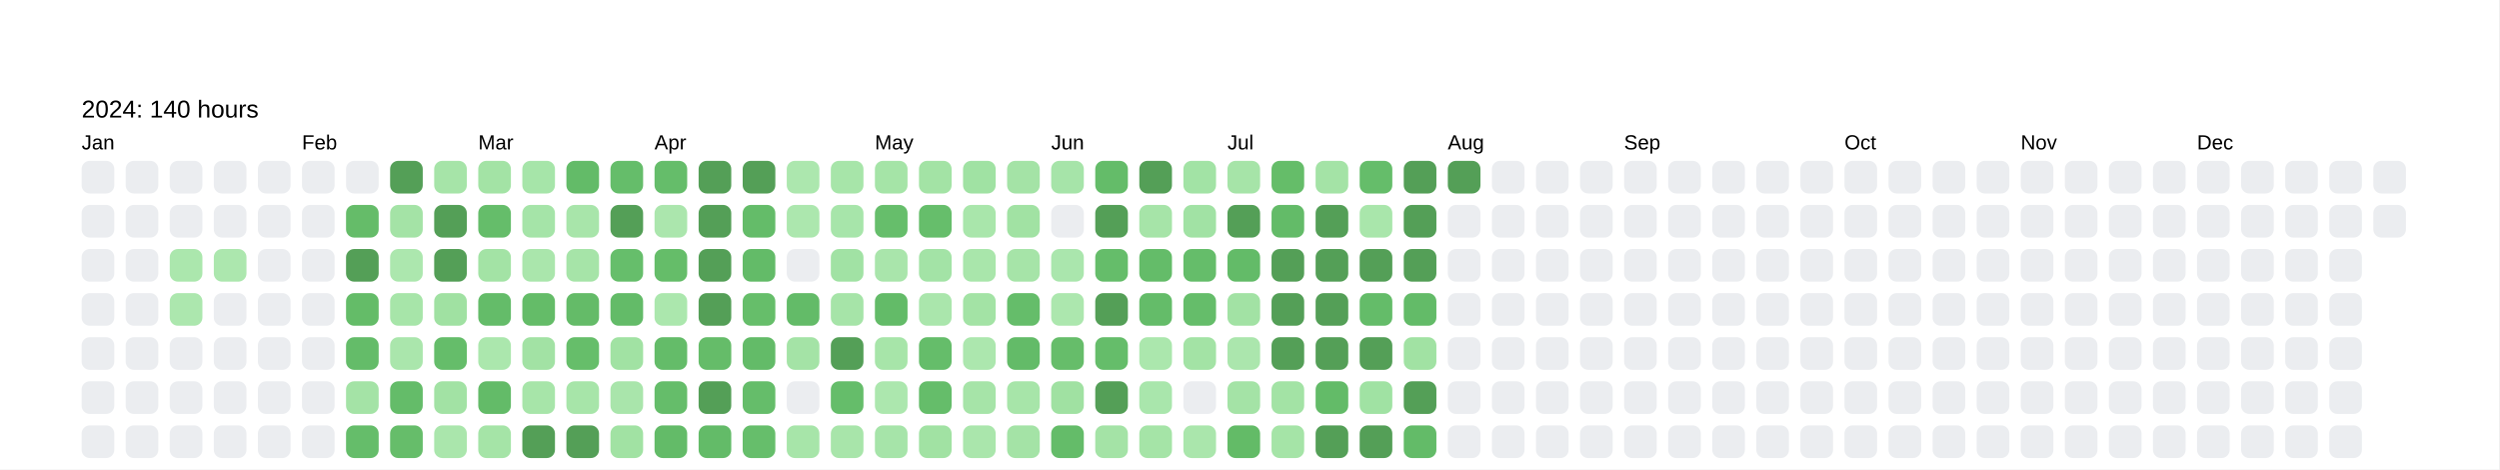
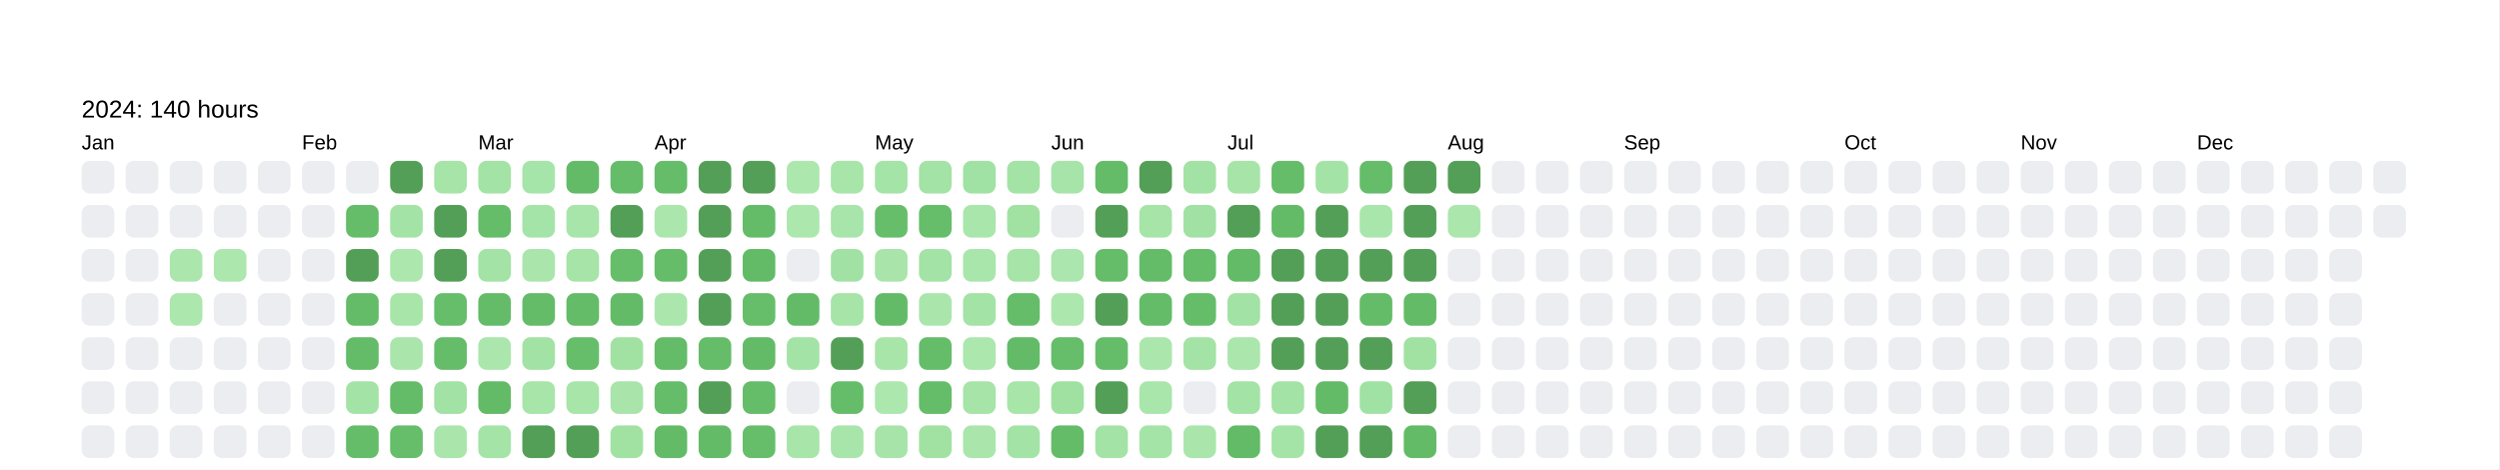
<svg xmlns="http://www.w3.org/2000/svg" baseProfile="full" height="57.5mm" version="1.1" viewBox="0,0,306.2,57.5" width="306.2mm">
  <defs />
  <rect fill="#FFFFFF" height="57.5" width="306.2" x="0" y="0" />
  <text fill="#000000" style="font-size:6px; font-family:Arial; font-weight:bold;" x="10" y="10" />
  <text fill="#000000" style="font-size:3px; font-family:Arial;" x="10" y="14.4">2024: 140 hours</text>
  <text fill="#000000" style="font-size:2.5px; font-family:Arial" x="10" y="18.3">Jan</text>
  <rect fill="#EBEDF0" height="4" rx="1" ry="1" width="4" x="10" y="19.7" />
  <rect fill="#EBEDF0" height="4" rx="1" ry="1" width="4" x="10" y="25.1" />
  <rect fill="#EBEDF0" height="4" rx="1" ry="1" width="4" x="10" y="30.5" />
  <rect fill="#EBEDF0" height="4" rx="1" ry="1" width="4" x="10" y="35.9" />
  <rect fill="#EBEDF0" height="4" rx="1" ry="1" width="4" x="10" y="41.3" />
  <rect fill="#EBEDF0" height="4" rx="1" ry="1" width="4" x="10" y="46.7" />
  <rect fill="#EBEDF0" height="4" rx="1" ry="1" width="4" x="10" y="52.1" />
  <rect fill="#EBEDF0" height="4" rx="1" ry="1" width="4" x="15.4" y="19.7" />
  <rect fill="#EBEDF0" height="4" rx="1" ry="1" width="4" x="15.4" y="25.1" />
  <rect fill="#EBEDF0" height="4" rx="1" ry="1" width="4" x="15.4" y="30.5" />
  <rect fill="#EBEDF0" height="4" rx="1" ry="1" width="4" x="15.4" y="35.9" />
  <rect fill="#EBEDF0" height="4" rx="1" ry="1" width="4" x="15.4" y="41.3" />
  <rect fill="#EBEDF0" height="4" rx="1" ry="1" width="4" x="15.4" y="46.7" />
  <rect fill="#EBEDF0" height="4" rx="1" ry="1" width="4" x="15.4" y="52.1" />
  <rect fill="#EBEDF0" height="4" rx="1" ry="1" width="4" x="20.8" y="19.7" />
  <rect fill="#EBEDF0" height="4" rx="1" ry="1" width="4" x="20.8" y="25.1" />
  <rect fill="#abe7ad" height="4" rx="1" ry="1" width="4" x="20.8" y="30.5" />
  <rect fill="#ace7ae" height="4" rx="1" ry="1" width="4" x="20.8" y="35.9" />
  <rect fill="#EBEDF0" height="4" rx="1" ry="1" width="4" x="20.8" y="41.3" />
  <rect fill="#EBEDF0" height="4" rx="1" ry="1" width="4" x="20.8" y="46.7" />
  <rect fill="#EBEDF0" height="4" rx="1" ry="1" width="4" x="20.8" y="52.1" />
  <rect fill="#EBEDF0" height="4" rx="1" ry="1" width="4" x="26.2" y="19.7" />
  <rect fill="#EBEDF0" height="4" rx="1" ry="1" width="4" x="26.2" y="25.1" />
  <rect fill="#ace7ae" height="4" rx="1" ry="1" width="4" x="26.2" y="30.5" />
  <rect fill="#EBEDF0" height="4" rx="1" ry="1" width="4" x="26.2" y="35.9" />
  <rect fill="#EBEDF0" height="4" rx="1" ry="1" width="4" x="26.2" y="41.3" />
  <rect fill="#EBEDF0" height="4" rx="1" ry="1" width="4" x="26.2" y="46.7" />
  <rect fill="#EBEDF0" height="4" rx="1" ry="1" width="4" x="26.2" y="52.1" />
  <rect fill="#EBEDF0" height="4" rx="1" ry="1" width="4" x="31.6" y="19.7" />
  <rect fill="#EBEDF0" height="4" rx="1" ry="1" width="4" x="31.6" y="25.1" />
  <rect fill="#EBEDF0" height="4" rx="1" ry="1" width="4" x="31.6" y="30.5" />
  <rect fill="#EBEDF0" height="4" rx="1" ry="1" width="4" x="31.6" y="35.9" />
  <rect fill="#EBEDF0" height="4" rx="1" ry="1" width="4" x="31.6" y="41.3" />
  <rect fill="#EBEDF0" height="4" rx="1" ry="1" width="4" x="31.6" y="46.7" />
  <rect fill="#EBEDF0" height="4" rx="1" ry="1" width="4" x="31.6" y="52.1" />
  <text fill="#000000" style="font-size:2.5px; font-family:Arial" x="37.0" y="18.3">Feb</text>
  <rect fill="#EBEDF0" height="4" rx="1" ry="1" width="4" x="37.0" y="19.7" />
  <rect fill="#EBEDF0" height="4" rx="1" ry="1" width="4" x="37.0" y="25.1" />
  <rect fill="#EBEDF0" height="4" rx="1" ry="1" width="4" x="37.0" y="30.5" />
  <rect fill="#EBEDF0" height="4" rx="1" ry="1" width="4" x="37.0" y="35.9" />
  <rect fill="#EBEDF0" height="4" rx="1" ry="1" width="4" x="37.0" y="41.3" />
  <rect fill="#EBEDF0" height="4" rx="1" ry="1" width="4" x="37.0" y="46.7" />
  <rect fill="#EBEDF0" height="4" rx="1" ry="1" width="4" x="37.0" y="52.1" />
  <rect fill="#EBEDF0" height="4" rx="1" ry="1" width="4" x="42.4" y="19.7" />
  <rect fill="#65bc69" height="4" rx="1" ry="1" width="4" x="42.4" y="25.1" />
  <rect fill="#549F57" height="4" rx="1" ry="1" width="4" x="42.4" y="30.5" />
  <rect fill="#64bc68" height="4" rx="1" ry="1" width="4" x="42.4" y="35.9" />
  <rect fill="#64bc69" height="4" rx="1" ry="1" width="4" x="42.4" y="41.3" />
  <rect fill="#a4e3a6" height="4" rx="1" ry="1" width="4" x="42.4" y="46.7" />
  <rect fill="#65bd6a" height="4" rx="1" ry="1" width="4" x="42.4" y="52.1" />
  <rect fill="#549F57" height="4" rx="1" ry="1" width="4" x="47.8" y="19.7" />
  <rect fill="#a4e3a6" height="4" rx="1" ry="1" width="4" x="47.8" y="25.1" />
  <rect fill="#ace7ae" height="4" rx="1" ry="1" width="4" x="47.8" y="30.5" />
  <rect fill="#a7e5a9" height="4" rx="1" ry="1" width="4" x="47.8" y="35.9" />
  <rect fill="#aae6ac" height="4" rx="1" ry="1" width="4" x="47.8" y="41.3" />
  <rect fill="#64bc69" height="4" rx="1" ry="1" width="4" x="47.8" y="46.7" />
  <rect fill="#66bd6a" height="4" rx="1" ry="1" width="4" x="47.8" y="52.1" />
  <rect fill="#a6e4a8" height="4" rx="1" ry="1" width="4" x="53.2" y="19.7" />
  <rect fill="#549F57" height="4" rx="1" ry="1" width="4" x="53.2" y="25.1" />
  <rect fill="#549F57" height="4" rx="1" ry="1" width="4" x="53.2" y="30.5" />
-   <rect fill="#a0e1a2" height="4" rx="1" ry="1" width="4" x="53.2" y="35.9" />
+   <rect fill="#66be6b" height="4" rx="1" ry="1" width="4" x="53.2" y="35.9" />
  <rect fill="#65bd6a" height="4" rx="1" ry="1" width="4" x="53.2" y="41.3" />
  <rect fill="#a2e2a4" height="4" rx="1" ry="1" width="4" x="53.2" y="46.7" />
  <rect fill="#aae6ac" height="4" rx="1" ry="1" width="4" x="53.2" y="52.1" />
  <text fill="#000000" style="font-size:2.5px; font-family:Arial" x="58.6" y="18.3">Mar</text>
  <rect fill="#a3e3a5" height="4" rx="1" ry="1" width="4" x="58.6" y="19.7" />
  <rect fill="#65bd6a" height="4" rx="1" ry="1" width="4" x="58.6" y="25.1" />
  <rect fill="#a3e3a5" height="4" rx="1" ry="1" width="4" x="58.6" y="30.5" />
  <rect fill="#64bc69" height="4" rx="1" ry="1" width="4" x="58.6" y="35.9" />
  <rect fill="#abe7ad" height="4" rx="1" ry="1" width="4" x="58.6" y="41.3" />
  <rect fill="#63bb68" height="4" rx="1" ry="1" width="4" x="58.6" y="46.7" />
  <rect fill="#a5e4a7" height="4" rx="1" ry="1" width="4" x="58.6" y="52.1" />
  <rect fill="#a6e5a9" height="4" rx="1" ry="1" width="4" x="64" y="19.7" />
  <rect fill="#a5e4a8" height="4" rx="1" ry="1" width="4" x="64" y="25.1" />
  <rect fill="#aae6ac" height="4" rx="1" ry="1" width="4" x="64" y="30.5" />
  <rect fill="#64bc68" height="4" rx="1" ry="1" width="4" x="64" y="35.9" />
  <rect fill="#a2e2a4" height="4" rx="1" ry="1" width="4" x="64" y="41.3" />
  <rect fill="#a7e5a9" height="4" rx="1" ry="1" width="4" x="64" y="46.7" />
  <rect fill="#549F57" height="4" rx="1" ry="1" width="4" x="64" y="52.1" />
  <rect fill="#63bb68" height="4" rx="1" ry="1" width="4" x="69.4" y="19.7" />
  <rect fill="#a8e5aa" height="4" rx="1" ry="1" width="4" x="69.4" y="25.1" />
  <rect fill="#a6e4a8" height="4" rx="1" ry="1" width="4" x="69.4" y="30.5" />
  <rect fill="#64bb68" height="4" rx="1" ry="1" width="4" x="69.4" y="35.9" />
  <rect fill="#66be6a" height="4" rx="1" ry="1" width="4" x="69.4" y="41.3" />
  <rect fill="#a7e5a9" height="4" rx="1" ry="1" width="4" x="69.4" y="46.7" />
  <rect fill="#549F57" height="4" rx="1" ry="1" width="4" x="69.4" y="52.1" />
  <rect fill="#65bd6a" height="4" rx="1" ry="1" width="4" x="74.8" y="19.7" />
  <rect fill="#549F57" height="4" rx="1" ry="1" width="4" x="74.8" y="25.1" />
  <rect fill="#66be6b" height="4" rx="1" ry="1" width="4" x="74.8" y="30.5" />
  <rect fill="#63bb68" height="4" rx="1" ry="1" width="4" x="74.8" y="35.9" />
  <rect fill="#a1e2a3" height="4" rx="1" ry="1" width="4" x="74.8" y="41.3" />
  <rect fill="#a9e5ab" height="4" rx="1" ry="1" width="4" x="74.8" y="46.7" />
  <rect fill="#a1e2a3" height="4" rx="1" ry="1" width="4" x="74.8" y="52.1" />
  <text fill="#000000" style="font-size:2.5px; font-family:Arial" x="80.2" y="18.3">Apr</text>
  <rect fill="#65bd6a" height="4" rx="1" ry="1" width="4" x="80.2" y="19.7" />
  <rect fill="#abe6ad" height="4" rx="1" ry="1" width="4" x="80.2" y="25.1" />
  <rect fill="#65bd69" height="4" rx="1" ry="1" width="4" x="80.2" y="30.5" />
  <rect fill="#abe7ad" height="4" rx="1" ry="1" width="4" x="80.2" y="35.9" />
  <rect fill="#64bc69" height="4" rx="1" ry="1" width="4" x="80.2" y="41.3" />
  <rect fill="#65bd6a" height="4" rx="1" ry="1" width="4" x="80.2" y="46.7" />
  <rect fill="#63bb68" height="4" rx="1" ry="1" width="4" x="80.2" y="52.1" />
  <rect fill="#549F57" height="4" rx="1" ry="1" width="4" x="85.6" y="19.7" />
  <rect fill="#549F57" height="4" rx="1" ry="1" width="4" x="85.6" y="25.1" />
  <rect fill="#549F57" height="4" rx="1" ry="1" width="4" x="85.6" y="30.5" />
  <rect fill="#549F57" height="4" rx="1" ry="1" width="4" x="85.6" y="35.9" />
  <rect fill="#65bc69" height="4" rx="1" ry="1" width="4" x="85.6" y="41.3" />
  <rect fill="#549F57" height="4" rx="1" ry="1" width="4" x="85.6" y="46.7" />
  <rect fill="#63bb68" height="4" rx="1" ry="1" width="4" x="85.6" y="52.1" />
  <rect fill="#549F57" height="4" rx="1" ry="1" width="4" x="91" y="19.7" />
  <rect fill="#64bc69" height="4" rx="1" ry="1" width="4" x="91" y="25.1" />
  <rect fill="#63bb68" height="4" rx="1" ry="1" width="4" x="91" y="30.5" />
  <rect fill="#66be6a" height="4" rx="1" ry="1" width="4" x="91" y="35.9" />
  <rect fill="#63bb68" height="4" rx="1" ry="1" width="4" x="91" y="41.3" />
  <rect fill="#65bd6a" height="4" rx="1" ry="1" width="4" x="91" y="46.7" />
  <rect fill="#66be6b" height="4" rx="1" ry="1" width="4" x="91" y="52.1" />
  <rect fill="#ace7ae" height="4" rx="1" ry="1" width="4" x="96.4" y="19.7" />
  <rect fill="#ace7ae" height="4" rx="1" ry="1" width="4" x="96.4" y="25.1" />
  <rect fill="#EBEDF0" height="4" rx="1" ry="1" width="4" x="96.4" y="30.5" />
  <rect fill="#63bb68" height="4" rx="1" ry="1" width="4" x="96.4" y="35.9" />
  <rect fill="#a4e3a6" height="4" rx="1" ry="1" width="4" x="96.4" y="41.3" />
  <rect fill="#EBEDF0" height="4" rx="1" ry="1" width="4" x="96.4" y="46.7" />
  <rect fill="#a7e5a9" height="4" rx="1" ry="1" width="4" x="96.4" y="52.1" />
  <rect fill="#a7e5a9" height="4" rx="1" ry="1" width="4" x="101.8" y="19.7" />
  <rect fill="#a7e5aa" height="4" rx="1" ry="1" width="4" x="101.8" y="25.1" />
  <rect fill="#a1e2a4" height="4" rx="1" ry="1" width="4" x="101.8" y="30.5" />
  <rect fill="#a6e4a8" height="4" rx="1" ry="1" width="4" x="101.8" y="35.9" />
  <rect fill="#549F57" height="4" rx="1" ry="1" width="4" x="101.8" y="41.3" />
  <rect fill="#65bd6a" height="4" rx="1" ry="1" width="4" x="101.8" y="46.7" />
  <rect fill="#a8e5aa" height="4" rx="1" ry="1" width="4" x="101.8" y="52.1" />
  <text fill="#000000" style="font-size:2.5px; font-family:Arial" x="107.2" y="18.3">May</text>
  <rect fill="#a5e4a7" height="4" rx="1" ry="1" width="4" x="107.2" y="19.7" />
  <rect fill="#66be6b" height="4" rx="1" ry="1" width="4" x="107.2" y="25.1" />
  <rect fill="#a9e5ab" height="4" rx="1" ry="1" width="4" x="107.2" y="30.5" />
  <rect fill="#63bb68" height="4" rx="1" ry="1" width="4" x="107.2" y="35.9" />
  <rect fill="#a7e5a9" height="4" rx="1" ry="1" width="4" x="107.2" y="41.3" />
  <rect fill="#ace7ae" height="4" rx="1" ry="1" width="4" x="107.2" y="46.7" />
  <rect fill="#a6e4a9" height="4" rx="1" ry="1" width="4" x="107.2" y="52.1" />
  <rect fill="#a3e3a5" height="4" rx="1" ry="1" width="4" x="112.6" y="19.7" />
  <rect fill="#66be6b" height="4" rx="1" ry="1" width="4" x="112.6" y="25.1" />
  <rect fill="#a3e3a6" height="4" rx="1" ry="1" width="4" x="112.6" y="30.5" />
  <rect fill="#aae6ac" height="4" rx="1" ry="1" width="4" x="112.6" y="35.9" />
  <rect fill="#65bd6a" height="4" rx="1" ry="1" width="4" x="112.6" y="41.3" />
  <rect fill="#65bd6a" height="4" rx="1" ry="1" width="4" x="112.6" y="46.7" />
  <rect fill="#a1e2a3" height="4" rx="1" ry="1" width="4" x="112.6" y="52.1" />
  <rect fill="#a0e2a3" height="4" rx="1" ry="1" width="4" x="118" y="19.7" />
  <rect fill="#a9e6ab" height="4" rx="1" ry="1" width="4" x="118" y="25.1" />
  <rect fill="#a9e6ab" height="4" rx="1" ry="1" width="4" x="118" y="30.5" />
  <rect fill="#a3e3a5" height="4" rx="1" ry="1" width="4" x="118" y="35.9" />
  <rect fill="#ace7ae" height="4" rx="1" ry="1" width="4" x="118" y="41.3" />
  <rect fill="#a6e4a8" height="4" rx="1" ry="1" width="4" x="118" y="46.7" />
  <rect fill="#aae6ac" height="4" rx="1" ry="1" width="4" x="118" y="52.1" />
  <rect fill="#a4e3a6" height="4" rx="1" ry="1" width="4" x="123.4" y="19.7" />
  <rect fill="#a1e2a3" height="4" rx="1" ry="1" width="4" x="123.4" y="25.1" />
  <rect fill="#a6e4a8" height="4" rx="1" ry="1" width="4" x="123.4" y="30.5" />
  <rect fill="#65bd6a" height="4" rx="1" ry="1" width="4" x="123.4" y="35.9" />
  <rect fill="#63bb68" height="4" rx="1" ry="1" width="4" x="123.4" y="41.3" />
  <rect fill="#a7e5a9" height="4" rx="1" ry="1" width="4" x="123.4" y="46.7" />
  <rect fill="#a4e3a6" height="4" rx="1" ry="1" width="4" x="123.4" y="52.1" />
  <text fill="#000000" style="font-size:2.5px; font-family:Arial" x="128.8" y="18.3">Jun</text>
  <rect fill="#a6e4a9" height="4" rx="1" ry="1" width="4" x="128.8" y="19.7" />
  <rect fill="#EBEDF0" height="4" rx="1" ry="1" width="4" x="128.8" y="25.1" />
  <rect fill="#aae6ad" height="4" rx="1" ry="1" width="4" x="128.8" y="30.5" />
  <rect fill="#ace7ae" height="4" rx="1" ry="1" width="4" x="128.8" y="35.9" />
  <rect fill="#66bd6a" height="4" rx="1" ry="1" width="4" x="128.8" y="41.3" />
  <rect fill="#a0e1a2" height="4" rx="1" ry="1" width="4" x="128.8" y="46.7" />
  <rect fill="#64bc69" height="4" rx="1" ry="1" width="4" x="128.8" y="52.1" />
  <rect fill="#64bc69" height="4" rx="1" ry="1" width="4" x="134.2" y="19.7" />
  <rect fill="#549F57" height="4" rx="1" ry="1" width="4" x="134.2" y="25.1" />
  <rect fill="#65bd6a" height="4" rx="1" ry="1" width="4" x="134.2" y="30.5" />
  <rect fill="#549F57" height="4" rx="1" ry="1" width="4" x="134.2" y="35.9" />
  <rect fill="#65bd6a" height="4" rx="1" ry="1" width="4" x="134.2" y="41.3" />
  <rect fill="#549F57" height="4" rx="1" ry="1" width="4" x="134.2" y="46.7" />
  <rect fill="#a4e3a6" height="4" rx="1" ry="1" width="4" x="134.2" y="52.1" />
  <rect fill="#549F57" height="4" rx="1" ry="1" width="4" x="139.6" y="19.7" />
  <rect fill="#a6e4a8" height="4" rx="1" ry="1" width="4" x="139.6" y="25.1" />
  <rect fill="#64bc69" height="4" rx="1" ry="1" width="4" x="139.6" y="30.5" />
  <rect fill="#64bc69" height="4" rx="1" ry="1" width="4" x="139.6" y="35.9" />
  <rect fill="#abe7ad" height="4" rx="1" ry="1" width="4" x="139.6" y="41.3" />
  <rect fill="#a9e6ac" height="4" rx="1" ry="1" width="4" x="139.6" y="46.7" />
  <rect fill="#a5e4a7" height="4" rx="1" ry="1" width="4" x="139.6" y="52.1" />
  <rect fill="#a2e3a5" height="4" rx="1" ry="1" width="4" x="145" y="19.7" />
  <rect fill="#a1e2a4" height="4" rx="1" ry="1" width="4" x="145" y="25.1" />
  <rect fill="#65bd6a" height="4" rx="1" ry="1" width="4" x="145" y="30.5" />
  <rect fill="#65bd6a" height="4" rx="1" ry="1" width="4" x="145" y="35.9" />
  <rect fill="#a3e3a5" height="4" rx="1" ry="1" width="4" x="145" y="41.3" />
  <rect fill="#EBEDF0" height="4" rx="1" ry="1" width="4" x="145" y="46.7" />
  <rect fill="#aae6ac" height="4" rx="1" ry="1" width="4" x="145" y="52.1" />
  <text fill="#000000" style="font-size:2.5px; font-family:Arial" x="150.4" y="18.3">Jul</text>
  <rect fill="#a6e4a8" height="4" rx="1" ry="1" width="4" x="150.4" y="19.7" />
  <rect fill="#549F57" height="4" rx="1" ry="1" width="4" x="150.4" y="25.1" />
  <rect fill="#63bb68" height="4" rx="1" ry="1" width="4" x="150.4" y="30.5" />
  <rect fill="#a2e2a4" height="4" rx="1" ry="1" width="4" x="150.4" y="35.9" />
  <rect fill="#abe6ad" height="4" rx="1" ry="1" width="4" x="150.4" y="41.3" />
  <rect fill="#a4e3a6" height="4" rx="1" ry="1" width="4" x="150.4" y="46.7" />
  <rect fill="#63bb67" height="4" rx="1" ry="1" width="4" x="150.4" y="52.1" />
  <rect fill="#65bd69" height="4" rx="1" ry="1" width="4" x="155.8" y="19.7" />
  <rect fill="#63bb68" height="4" rx="1" ry="1" width="4" x="155.8" y="25.1" />
  <rect fill="#549F57" height="4" rx="1" ry="1" width="4" x="155.8" y="30.5" />
  <rect fill="#549F57" height="4" rx="1" ry="1" width="4" x="155.8" y="35.9" />
  <rect fill="#549F57" height="4" rx="1" ry="1" width="4" x="155.8" y="41.3" />
  <rect fill="#a3e3a5" height="4" rx="1" ry="1" width="4" x="155.8" y="46.7" />
  <rect fill="#a5e4a7" height="4" rx="1" ry="1" width="4" x="155.8" y="52.1" />
  <rect fill="#a4e3a6" height="4" rx="1" ry="1" width="4" x="161.2" y="19.7" />
  <rect fill="#549F57" height="4" rx="1" ry="1" width="4" x="161.2" y="25.1" />
  <rect fill="#549F57" height="4" rx="1" ry="1" width="4" x="161.2" y="30.5" />
  <rect fill="#549F57" height="4" rx="1" ry="1" width="4" x="161.2" y="35.9" />
  <rect fill="#549F57" height="4" rx="1" ry="1" width="4" x="161.2" y="41.3" />
  <rect fill="#63bb68" height="4" rx="1" ry="1" width="4" x="161.2" y="46.7" />
  <rect fill="#549F57" height="4" rx="1" ry="1" width="4" x="161.2" y="52.1" />
  <rect fill="#65bd6a" height="4" rx="1" ry="1" width="4" x="166.6" y="19.7" />
  <rect fill="#a9e6ab" height="4" rx="1" ry="1" width="4" x="166.6" y="25.1" />
  <rect fill="#549F57" height="4" rx="1" ry="1" width="4" x="166.6" y="30.5" />
  <rect fill="#64bc69" height="4" rx="1" ry="1" width="4" x="166.6" y="35.9" />
  <rect fill="#549F57" height="4" rx="1" ry="1" width="4" x="166.6" y="41.3" />
  <rect fill="#a0e2a3" height="4" rx="1" ry="1" width="4" x="166.6" y="46.7" />
  <rect fill="#549F57" height="4" rx="1" ry="1" width="4" x="166.6" y="52.1" />
  <rect fill="#549F57" height="4" rx="1" ry="1" width="4" x="172" y="19.7" />
  <rect fill="#549F57" height="4" rx="1" ry="1" width="4" x="172" y="25.1" />
  <rect fill="#549F57" height="4" rx="1" ry="1" width="4" x="172" y="30.5" />
  <rect fill="#63bb68" height="4" rx="1" ry="1" width="4" x="172" y="35.9" />
  <rect fill="#a1e2a3" height="4" rx="1" ry="1" width="4" x="172" y="41.3" />
  <rect fill="#549F57" height="4" rx="1" ry="1" width="4" x="172" y="46.7" />
  <rect fill="#63bb68" height="4" rx="1" ry="1" width="4" x="172" y="52.1" />
  <text fill="#000000" style="font-size:2.5px; font-family:Arial" x="177.4" y="18.3">Aug</text>
  <rect fill="#549F57" height="4" rx="1" ry="1" width="4" x="177.4" y="19.7" />
-   <rect fill="#EBEDF0" height="4" rx="1" ry="1" width="4" x="177.4" y="25.1" />
+   <rect fill="#abe7ad" height="4" rx="1" ry="1" width="4" x="177.4" y="25.1" />
  <rect fill="#EBEDF0" height="4" rx="1" ry="1" width="4" x="177.4" y="30.5" />
  <rect fill="#EBEDF0" height="4" rx="1" ry="1" width="4" x="177.4" y="35.9" />
  <rect fill="#EBEDF0" height="4" rx="1" ry="1" width="4" x="177.4" y="41.3" />
  <rect fill="#EBEDF0" height="4" rx="1" ry="1" width="4" x="177.4" y="46.7" />
  <rect fill="#EBEDF0" height="4" rx="1" ry="1" width="4" x="177.4" y="52.1" />
  <rect fill="#EBEDF0" height="4" rx="1" ry="1" width="4" x="182.8" y="19.7" />
  <rect fill="#EBEDF0" height="4" rx="1" ry="1" width="4" x="182.8" y="25.1" />
  <rect fill="#EBEDF0" height="4" rx="1" ry="1" width="4" x="182.8" y="30.5" />
  <rect fill="#EBEDF0" height="4" rx="1" ry="1" width="4" x="182.8" y="35.9" />
  <rect fill="#EBEDF0" height="4" rx="1" ry="1" width="4" x="182.8" y="41.3" />
  <rect fill="#EBEDF0" height="4" rx="1" ry="1" width="4" x="182.8" y="46.7" />
  <rect fill="#EBEDF0" height="4" rx="1" ry="1" width="4" x="182.8" y="52.1" />
  <rect fill="#EBEDF0" height="4" rx="1" ry="1" width="4" x="188.2" y="19.7" />
  <rect fill="#EBEDF0" height="4" rx="1" ry="1" width="4" x="188.2" y="25.1" />
  <rect fill="#EBEDF0" height="4" rx="1" ry="1" width="4" x="188.2" y="30.5" />
  <rect fill="#EBEDF0" height="4" rx="1" ry="1" width="4" x="188.2" y="35.9" />
  <rect fill="#EBEDF0" height="4" rx="1" ry="1" width="4" x="188.2" y="41.3" />
  <rect fill="#EBEDF0" height="4" rx="1" ry="1" width="4" x="188.2" y="46.7" />
  <rect fill="#EBEDF0" height="4" rx="1" ry="1" width="4" x="188.2" y="52.1" />
  <rect fill="#EBEDF0" height="4" rx="1" ry="1" width="4" x="193.6" y="19.7" />
  <rect fill="#EBEDF0" height="4" rx="1" ry="1" width="4" x="193.6" y="25.1" />
  <rect fill="#EBEDF0" height="4" rx="1" ry="1" width="4" x="193.6" y="30.5" />
  <rect fill="#EBEDF0" height="4" rx="1" ry="1" width="4" x="193.6" y="35.9" />
  <rect fill="#EBEDF0" height="4" rx="1" ry="1" width="4" x="193.6" y="41.3" />
  <rect fill="#EBEDF0" height="4" rx="1" ry="1" width="4" x="193.6" y="46.7" />
  <rect fill="#EBEDF0" height="4" rx="1" ry="1" width="4" x="193.6" y="52.1" />
  <text fill="#000000" style="font-size:2.5px; font-family:Arial" x="199" y="18.3">Sep</text>
  <rect fill="#EBEDF0" height="4" rx="1" ry="1" width="4" x="199" y="19.7" />
  <rect fill="#EBEDF0" height="4" rx="1" ry="1" width="4" x="199" y="25.1" />
  <rect fill="#EBEDF0" height="4" rx="1" ry="1" width="4" x="199" y="30.5" />
  <rect fill="#EBEDF0" height="4" rx="1" ry="1" width="4" x="199" y="35.9" />
  <rect fill="#EBEDF0" height="4" rx="1" ry="1" width="4" x="199" y="41.3" />
  <rect fill="#EBEDF0" height="4" rx="1" ry="1" width="4" x="199" y="46.7" />
  <rect fill="#EBEDF0" height="4" rx="1" ry="1" width="4" x="199" y="52.1" />
  <rect fill="#EBEDF0" height="4" rx="1" ry="1" width="4" x="204.4" y="19.7" />
  <rect fill="#EBEDF0" height="4" rx="1" ry="1" width="4" x="204.4" y="25.1" />
  <rect fill="#EBEDF0" height="4" rx="1" ry="1" width="4" x="204.4" y="30.5" />
  <rect fill="#EBEDF0" height="4" rx="1" ry="1" width="4" x="204.4" y="35.9" />
  <rect fill="#EBEDF0" height="4" rx="1" ry="1" width="4" x="204.4" y="41.3" />
  <rect fill="#EBEDF0" height="4" rx="1" ry="1" width="4" x="204.4" y="46.7" />
  <rect fill="#EBEDF0" height="4" rx="1" ry="1" width="4" x="204.4" y="52.1" />
  <rect fill="#EBEDF0" height="4" rx="1" ry="1" width="4" x="209.8" y="19.7" />
  <rect fill="#EBEDF0" height="4" rx="1" ry="1" width="4" x="209.8" y="25.1" />
  <rect fill="#EBEDF0" height="4" rx="1" ry="1" width="4" x="209.8" y="30.5" />
  <rect fill="#EBEDF0" height="4" rx="1" ry="1" width="4" x="209.8" y="35.9" />
  <rect fill="#EBEDF0" height="4" rx="1" ry="1" width="4" x="209.8" y="41.3" />
  <rect fill="#EBEDF0" height="4" rx="1" ry="1" width="4" x="209.8" y="46.7" />
  <rect fill="#EBEDF0" height="4" rx="1" ry="1" width="4" x="209.8" y="52.1" />
  <rect fill="#EBEDF0" height="4" rx="1" ry="1" width="4" x="215.2" y="19.7" />
  <rect fill="#EBEDF0" height="4" rx="1" ry="1" width="4" x="215.2" y="25.1" />
  <rect fill="#EBEDF0" height="4" rx="1" ry="1" width="4" x="215.2" y="30.5" />
  <rect fill="#EBEDF0" height="4" rx="1" ry="1" width="4" x="215.2" y="35.9" />
  <rect fill="#EBEDF0" height="4" rx="1" ry="1" width="4" x="215.2" y="41.3" />
  <rect fill="#EBEDF0" height="4" rx="1" ry="1" width="4" x="215.2" y="46.7" />
  <rect fill="#EBEDF0" height="4" rx="1" ry="1" width="4" x="215.2" y="52.1" />
  <rect fill="#EBEDF0" height="4" rx="1" ry="1" width="4" x="220.6" y="19.7" />
  <rect fill="#EBEDF0" height="4" rx="1" ry="1" width="4" x="220.6" y="25.1" />
  <rect fill="#EBEDF0" height="4" rx="1" ry="1" width="4" x="220.6" y="30.5" />
  <rect fill="#EBEDF0" height="4" rx="1" ry="1" width="4" x="220.6" y="35.9" />
  <rect fill="#EBEDF0" height="4" rx="1" ry="1" width="4" x="220.6" y="41.3" />
  <rect fill="#EBEDF0" height="4" rx="1" ry="1" width="4" x="220.6" y="46.7" />
  <rect fill="#EBEDF0" height="4" rx="1" ry="1" width="4" x="220.6" y="52.1" />
  <text fill="#000000" style="font-size:2.5px; font-family:Arial" x="226" y="18.3">Oct</text>
  <rect fill="#EBEDF0" height="4" rx="1" ry="1" width="4" x="226" y="19.7" />
  <rect fill="#EBEDF0" height="4" rx="1" ry="1" width="4" x="226" y="25.1" />
  <rect fill="#EBEDF0" height="4" rx="1" ry="1" width="4" x="226" y="30.5" />
  <rect fill="#EBEDF0" height="4" rx="1" ry="1" width="4" x="226" y="35.9" />
  <rect fill="#EBEDF0" height="4" rx="1" ry="1" width="4" x="226" y="41.3" />
  <rect fill="#EBEDF0" height="4" rx="1" ry="1" width="4" x="226" y="46.7" />
  <rect fill="#EBEDF0" height="4" rx="1" ry="1" width="4" x="226" y="52.1" />
  <rect fill="#EBEDF0" height="4" rx="1" ry="1" width="4" x="231.4" y="19.7" />
  <rect fill="#EBEDF0" height="4" rx="1" ry="1" width="4" x="231.4" y="25.1" />
  <rect fill="#EBEDF0" height="4" rx="1" ry="1" width="4" x="231.4" y="30.5" />
  <rect fill="#EBEDF0" height="4" rx="1" ry="1" width="4" x="231.4" y="35.9" />
  <rect fill="#EBEDF0" height="4" rx="1" ry="1" width="4" x="231.4" y="41.3" />
  <rect fill="#EBEDF0" height="4" rx="1" ry="1" width="4" x="231.4" y="46.7" />
  <rect fill="#EBEDF0" height="4" rx="1" ry="1" width="4" x="231.4" y="52.1" />
  <rect fill="#EBEDF0" height="4" rx="1" ry="1" width="4" x="236.8" y="19.7" />
  <rect fill="#EBEDF0" height="4" rx="1" ry="1" width="4" x="236.8" y="25.1" />
  <rect fill="#EBEDF0" height="4" rx="1" ry="1" width="4" x="236.8" y="30.5" />
  <rect fill="#EBEDF0" height="4" rx="1" ry="1" width="4" x="236.8" y="35.9" />
  <rect fill="#EBEDF0" height="4" rx="1" ry="1" width="4" x="236.8" y="41.3" />
  <rect fill="#EBEDF0" height="4" rx="1" ry="1" width="4" x="236.8" y="46.7" />
  <rect fill="#EBEDF0" height="4" rx="1" ry="1" width="4" x="236.8" y="52.1" />
  <rect fill="#EBEDF0" height="4" rx="1" ry="1" width="4" x="242.2" y="19.7" />
  <rect fill="#EBEDF0" height="4" rx="1" ry="1" width="4" x="242.2" y="25.1" />
  <rect fill="#EBEDF0" height="4" rx="1" ry="1" width="4" x="242.2" y="30.5" />
  <rect fill="#EBEDF0" height="4" rx="1" ry="1" width="4" x="242.2" y="35.9" />
  <rect fill="#EBEDF0" height="4" rx="1" ry="1" width="4" x="242.2" y="41.3" />
  <rect fill="#EBEDF0" height="4" rx="1" ry="1" width="4" x="242.2" y="46.7" />
  <rect fill="#EBEDF0" height="4" rx="1" ry="1" width="4" x="242.2" y="52.1" />
  <text fill="#000000" style="font-size:2.5px; font-family:Arial" x="247.6" y="18.3">Nov</text>
  <rect fill="#EBEDF0" height="4" rx="1" ry="1" width="4" x="247.6" y="19.7" />
  <rect fill="#EBEDF0" height="4" rx="1" ry="1" width="4" x="247.6" y="25.1" />
  <rect fill="#EBEDF0" height="4" rx="1" ry="1" width="4" x="247.6" y="30.5" />
  <rect fill="#EBEDF0" height="4" rx="1" ry="1" width="4" x="247.6" y="35.9" />
  <rect fill="#EBEDF0" height="4" rx="1" ry="1" width="4" x="247.6" y="41.3" />
  <rect fill="#EBEDF0" height="4" rx="1" ry="1" width="4" x="247.6" y="46.7" />
  <rect fill="#EBEDF0" height="4" rx="1" ry="1" width="4" x="247.6" y="52.1" />
  <rect fill="#EBEDF0" height="4" rx="1" ry="1" width="4" x="253" y="19.7" />
  <rect fill="#EBEDF0" height="4" rx="1" ry="1" width="4" x="253" y="25.1" />
  <rect fill="#EBEDF0" height="4" rx="1" ry="1" width="4" x="253" y="30.5" />
  <rect fill="#EBEDF0" height="4" rx="1" ry="1" width="4" x="253" y="35.9" />
  <rect fill="#EBEDF0" height="4" rx="1" ry="1" width="4" x="253" y="41.3" />
  <rect fill="#EBEDF0" height="4" rx="1" ry="1" width="4" x="253" y="46.7" />
  <rect fill="#EBEDF0" height="4" rx="1" ry="1" width="4" x="253" y="52.1" />
  <rect fill="#EBEDF0" height="4" rx="1" ry="1" width="4" x="258.4" y="19.7" />
  <rect fill="#EBEDF0" height="4" rx="1" ry="1" width="4" x="258.4" y="25.1" />
  <rect fill="#EBEDF0" height="4" rx="1" ry="1" width="4" x="258.4" y="30.5" />
  <rect fill="#EBEDF0" height="4" rx="1" ry="1" width="4" x="258.4" y="35.9" />
  <rect fill="#EBEDF0" height="4" rx="1" ry="1" width="4" x="258.4" y="41.3" />
  <rect fill="#EBEDF0" height="4" rx="1" ry="1" width="4" x="258.4" y="46.7" />
  <rect fill="#EBEDF0" height="4" rx="1" ry="1" width="4" x="258.4" y="52.1" />
  <rect fill="#EBEDF0" height="4" rx="1" ry="1" width="4" x="263.8" y="19.7" />
  <rect fill="#EBEDF0" height="4" rx="1" ry="1" width="4" x="263.8" y="25.1" />
  <rect fill="#EBEDF0" height="4" rx="1" ry="1" width="4" x="263.8" y="30.5" />
  <rect fill="#EBEDF0" height="4" rx="1" ry="1" width="4" x="263.8" y="35.9" />
  <rect fill="#EBEDF0" height="4" rx="1" ry="1" width="4" x="263.8" y="41.3" />
  <rect fill="#EBEDF0" height="4" rx="1" ry="1" width="4" x="263.8" y="46.7" />
  <rect fill="#EBEDF0" height="4" rx="1" ry="1" width="4" x="263.8" y="52.1" />
  <text fill="#000000" style="font-size:2.5px; font-family:Arial" x="269.2" y="18.3">Dec</text>
  <rect fill="#EBEDF0" height="4" rx="1" ry="1" width="4" x="269.2" y="19.7" />
  <rect fill="#EBEDF0" height="4" rx="1" ry="1" width="4" x="269.2" y="25.1" />
  <rect fill="#EBEDF0" height="4" rx="1" ry="1" width="4" x="269.2" y="30.5" />
  <rect fill="#EBEDF0" height="4" rx="1" ry="1" width="4" x="269.2" y="35.9" />
  <rect fill="#EBEDF0" height="4" rx="1" ry="1" width="4" x="269.2" y="41.3" />
  <rect fill="#EBEDF0" height="4" rx="1" ry="1" width="4" x="269.2" y="46.7" />
  <rect fill="#EBEDF0" height="4" rx="1" ry="1" width="4" x="269.2" y="52.1" />
  <rect fill="#EBEDF0" height="4" rx="1" ry="1" width="4" x="274.6" y="19.7" />
  <rect fill="#EBEDF0" height="4" rx="1" ry="1" width="4" x="274.6" y="25.1" />
  <rect fill="#EBEDF0" height="4" rx="1" ry="1" width="4" x="274.6" y="30.5" />
  <rect fill="#EBEDF0" height="4" rx="1" ry="1" width="4" x="274.6" y="35.9" />
  <rect fill="#EBEDF0" height="4" rx="1" ry="1" width="4" x="274.6" y="41.3" />
  <rect fill="#EBEDF0" height="4" rx="1" ry="1" width="4" x="274.6" y="46.7" />
  <rect fill="#EBEDF0" height="4" rx="1" ry="1" width="4" x="274.6" y="52.1" />
  <rect fill="#EBEDF0" height="4" rx="1" ry="1" width="4" x="280" y="19.7" />
  <rect fill="#EBEDF0" height="4" rx="1" ry="1" width="4" x="280" y="25.1" />
  <rect fill="#EBEDF0" height="4" rx="1" ry="1" width="4" x="280" y="30.5" />
  <rect fill="#EBEDF0" height="4" rx="1" ry="1" width="4" x="280" y="35.9" />
  <rect fill="#EBEDF0" height="4" rx="1" ry="1" width="4" x="280" y="41.3" />
  <rect fill="#EBEDF0" height="4" rx="1" ry="1" width="4" x="280" y="46.7" />
  <rect fill="#EBEDF0" height="4" rx="1" ry="1" width="4" x="280" y="52.1" />
  <rect fill="#EBEDF0" height="4" rx="1" ry="1" width="4" x="285.4" y="19.7" />
  <rect fill="#EBEDF0" height="4" rx="1" ry="1" width="4" x="285.4" y="25.1" />
  <rect fill="#EBEDF0" height="4" rx="1" ry="1" width="4" x="285.4" y="30.5" />
  <rect fill="#EBEDF0" height="4" rx="1" ry="1" width="4" x="285.4" y="35.9" />
  <rect fill="#EBEDF0" height="4" rx="1" ry="1" width="4" x="285.4" y="41.3" />
  <rect fill="#EBEDF0" height="4" rx="1" ry="1" width="4" x="285.4" y="46.7" />
  <rect fill="#EBEDF0" height="4" rx="1" ry="1" width="4" x="285.4" y="52.1" />
  <rect fill="#EBEDF0" height="4" rx="1" ry="1" width="4" x="290.8" y="19.7" />
  <rect fill="#EBEDF0" height="4" rx="1" ry="1" width="4" x="290.8" y="25.1" />
</svg>
